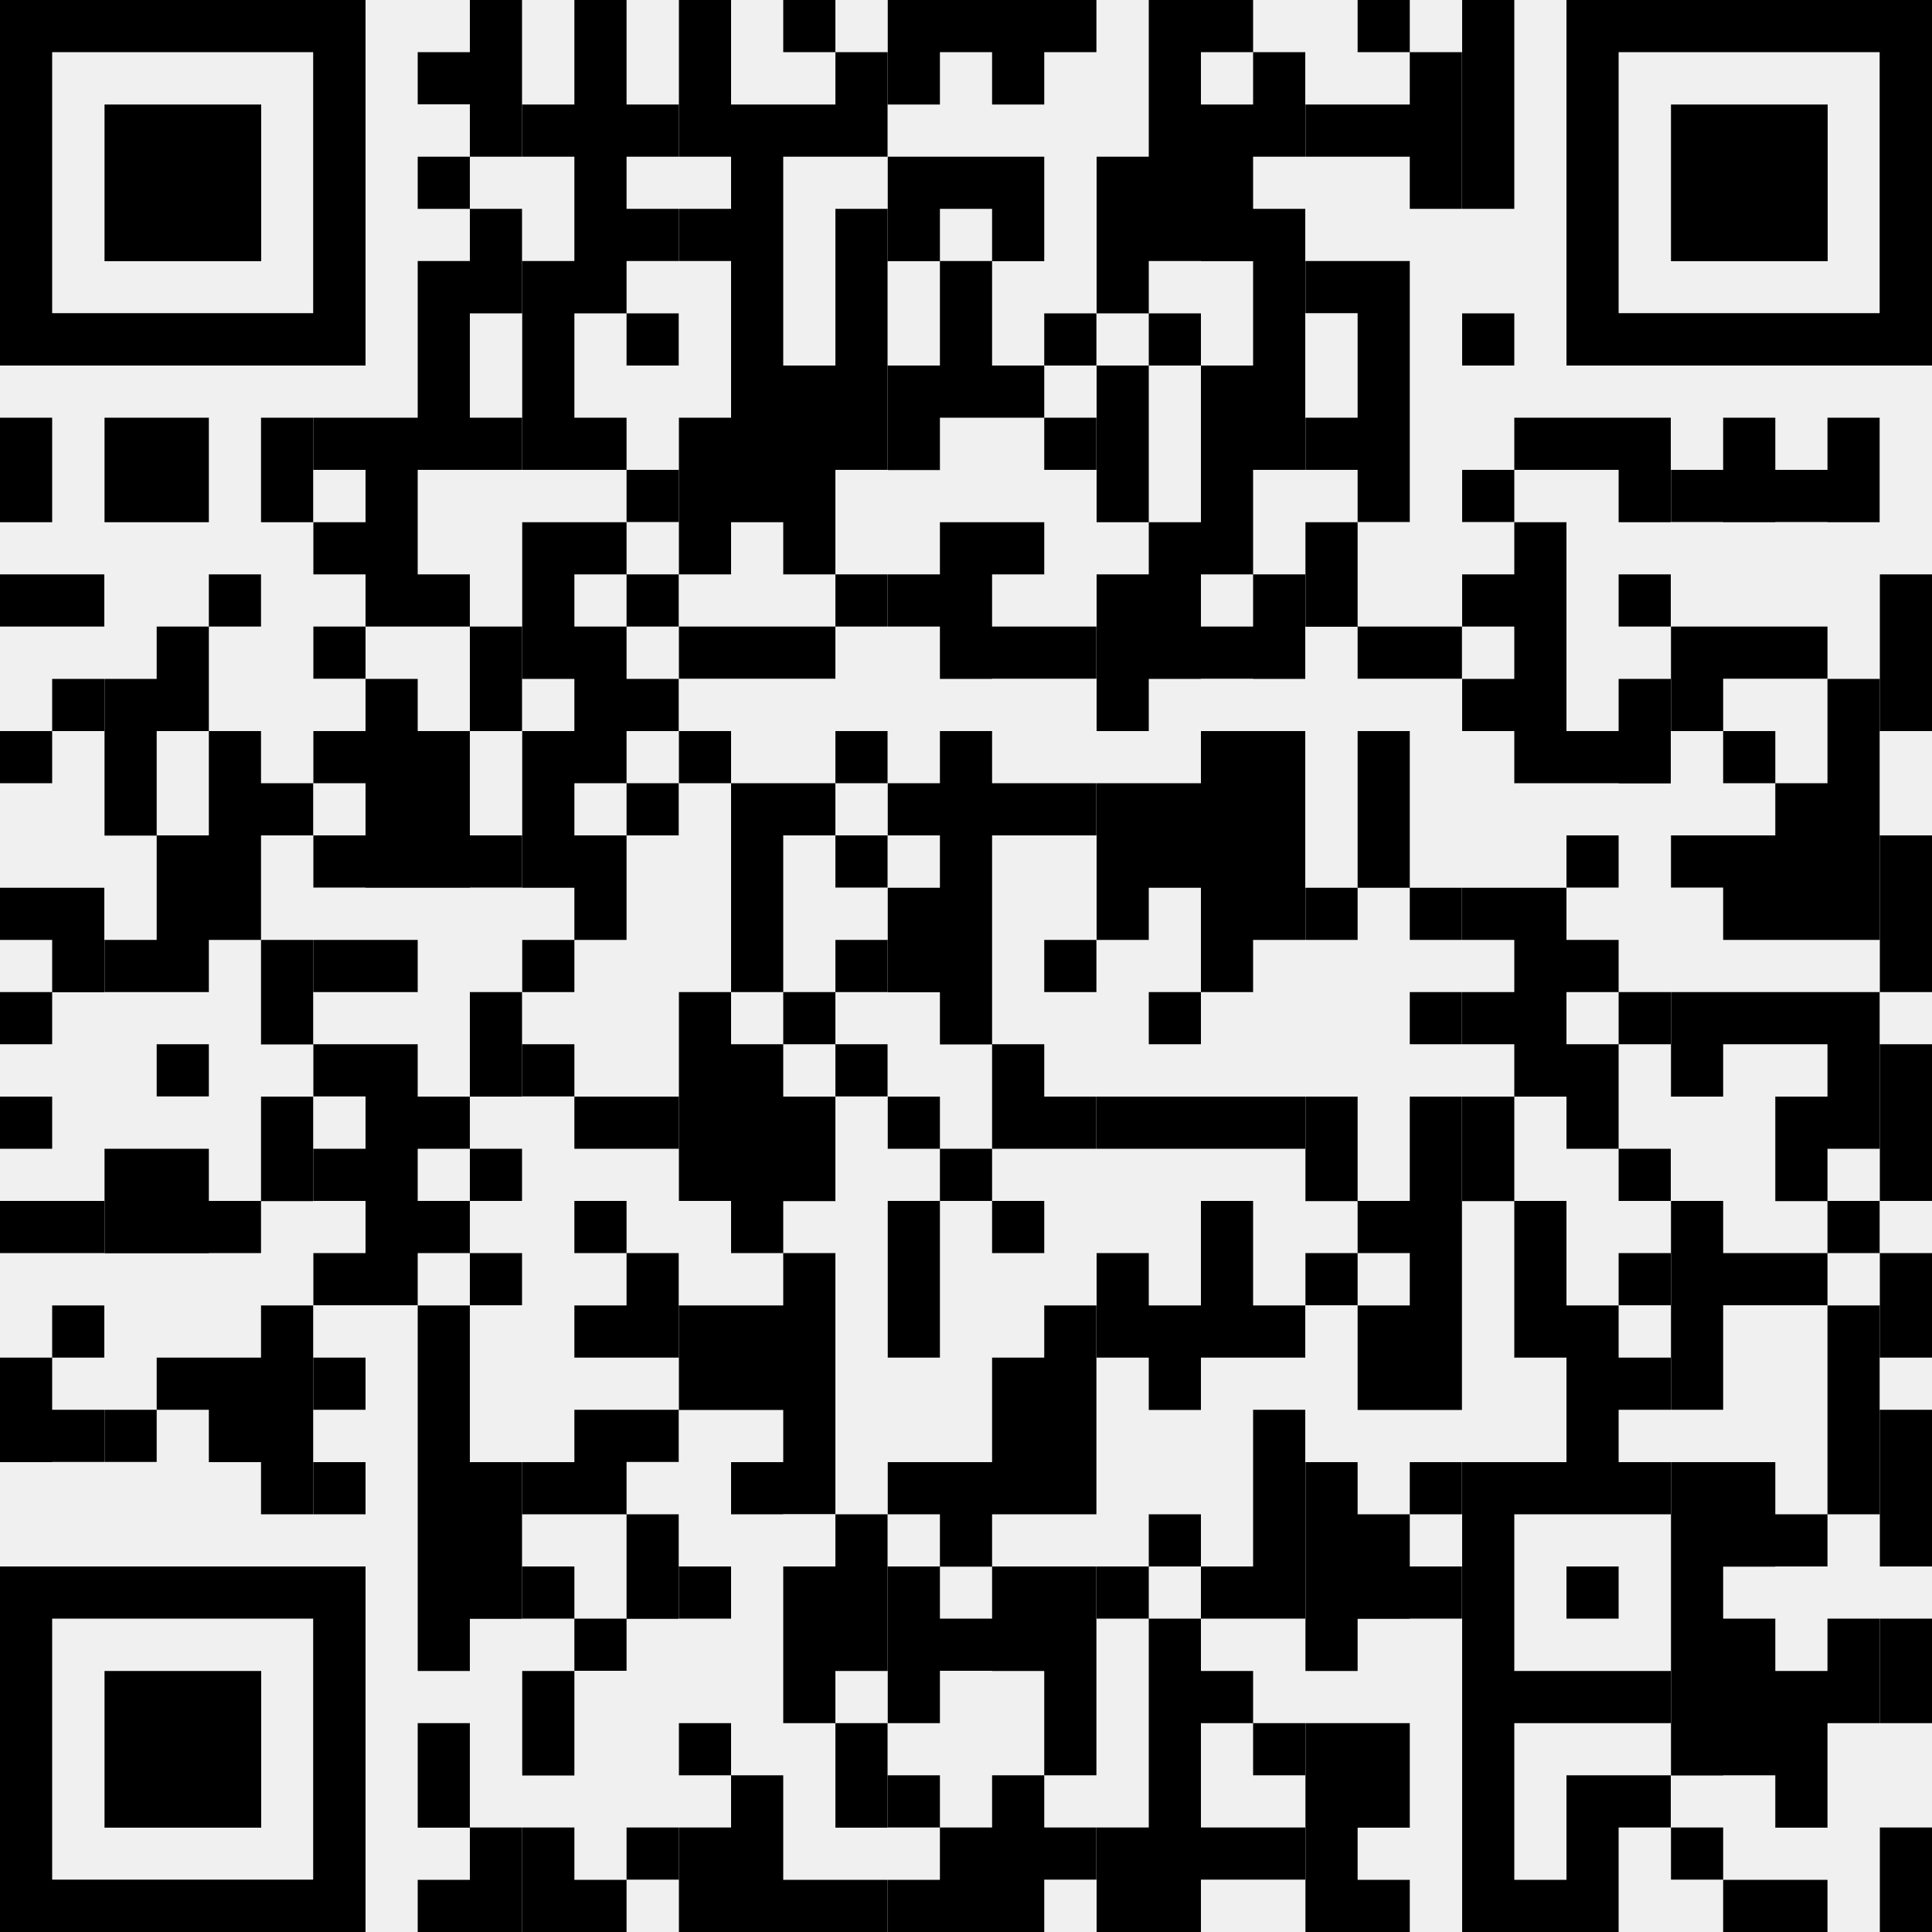
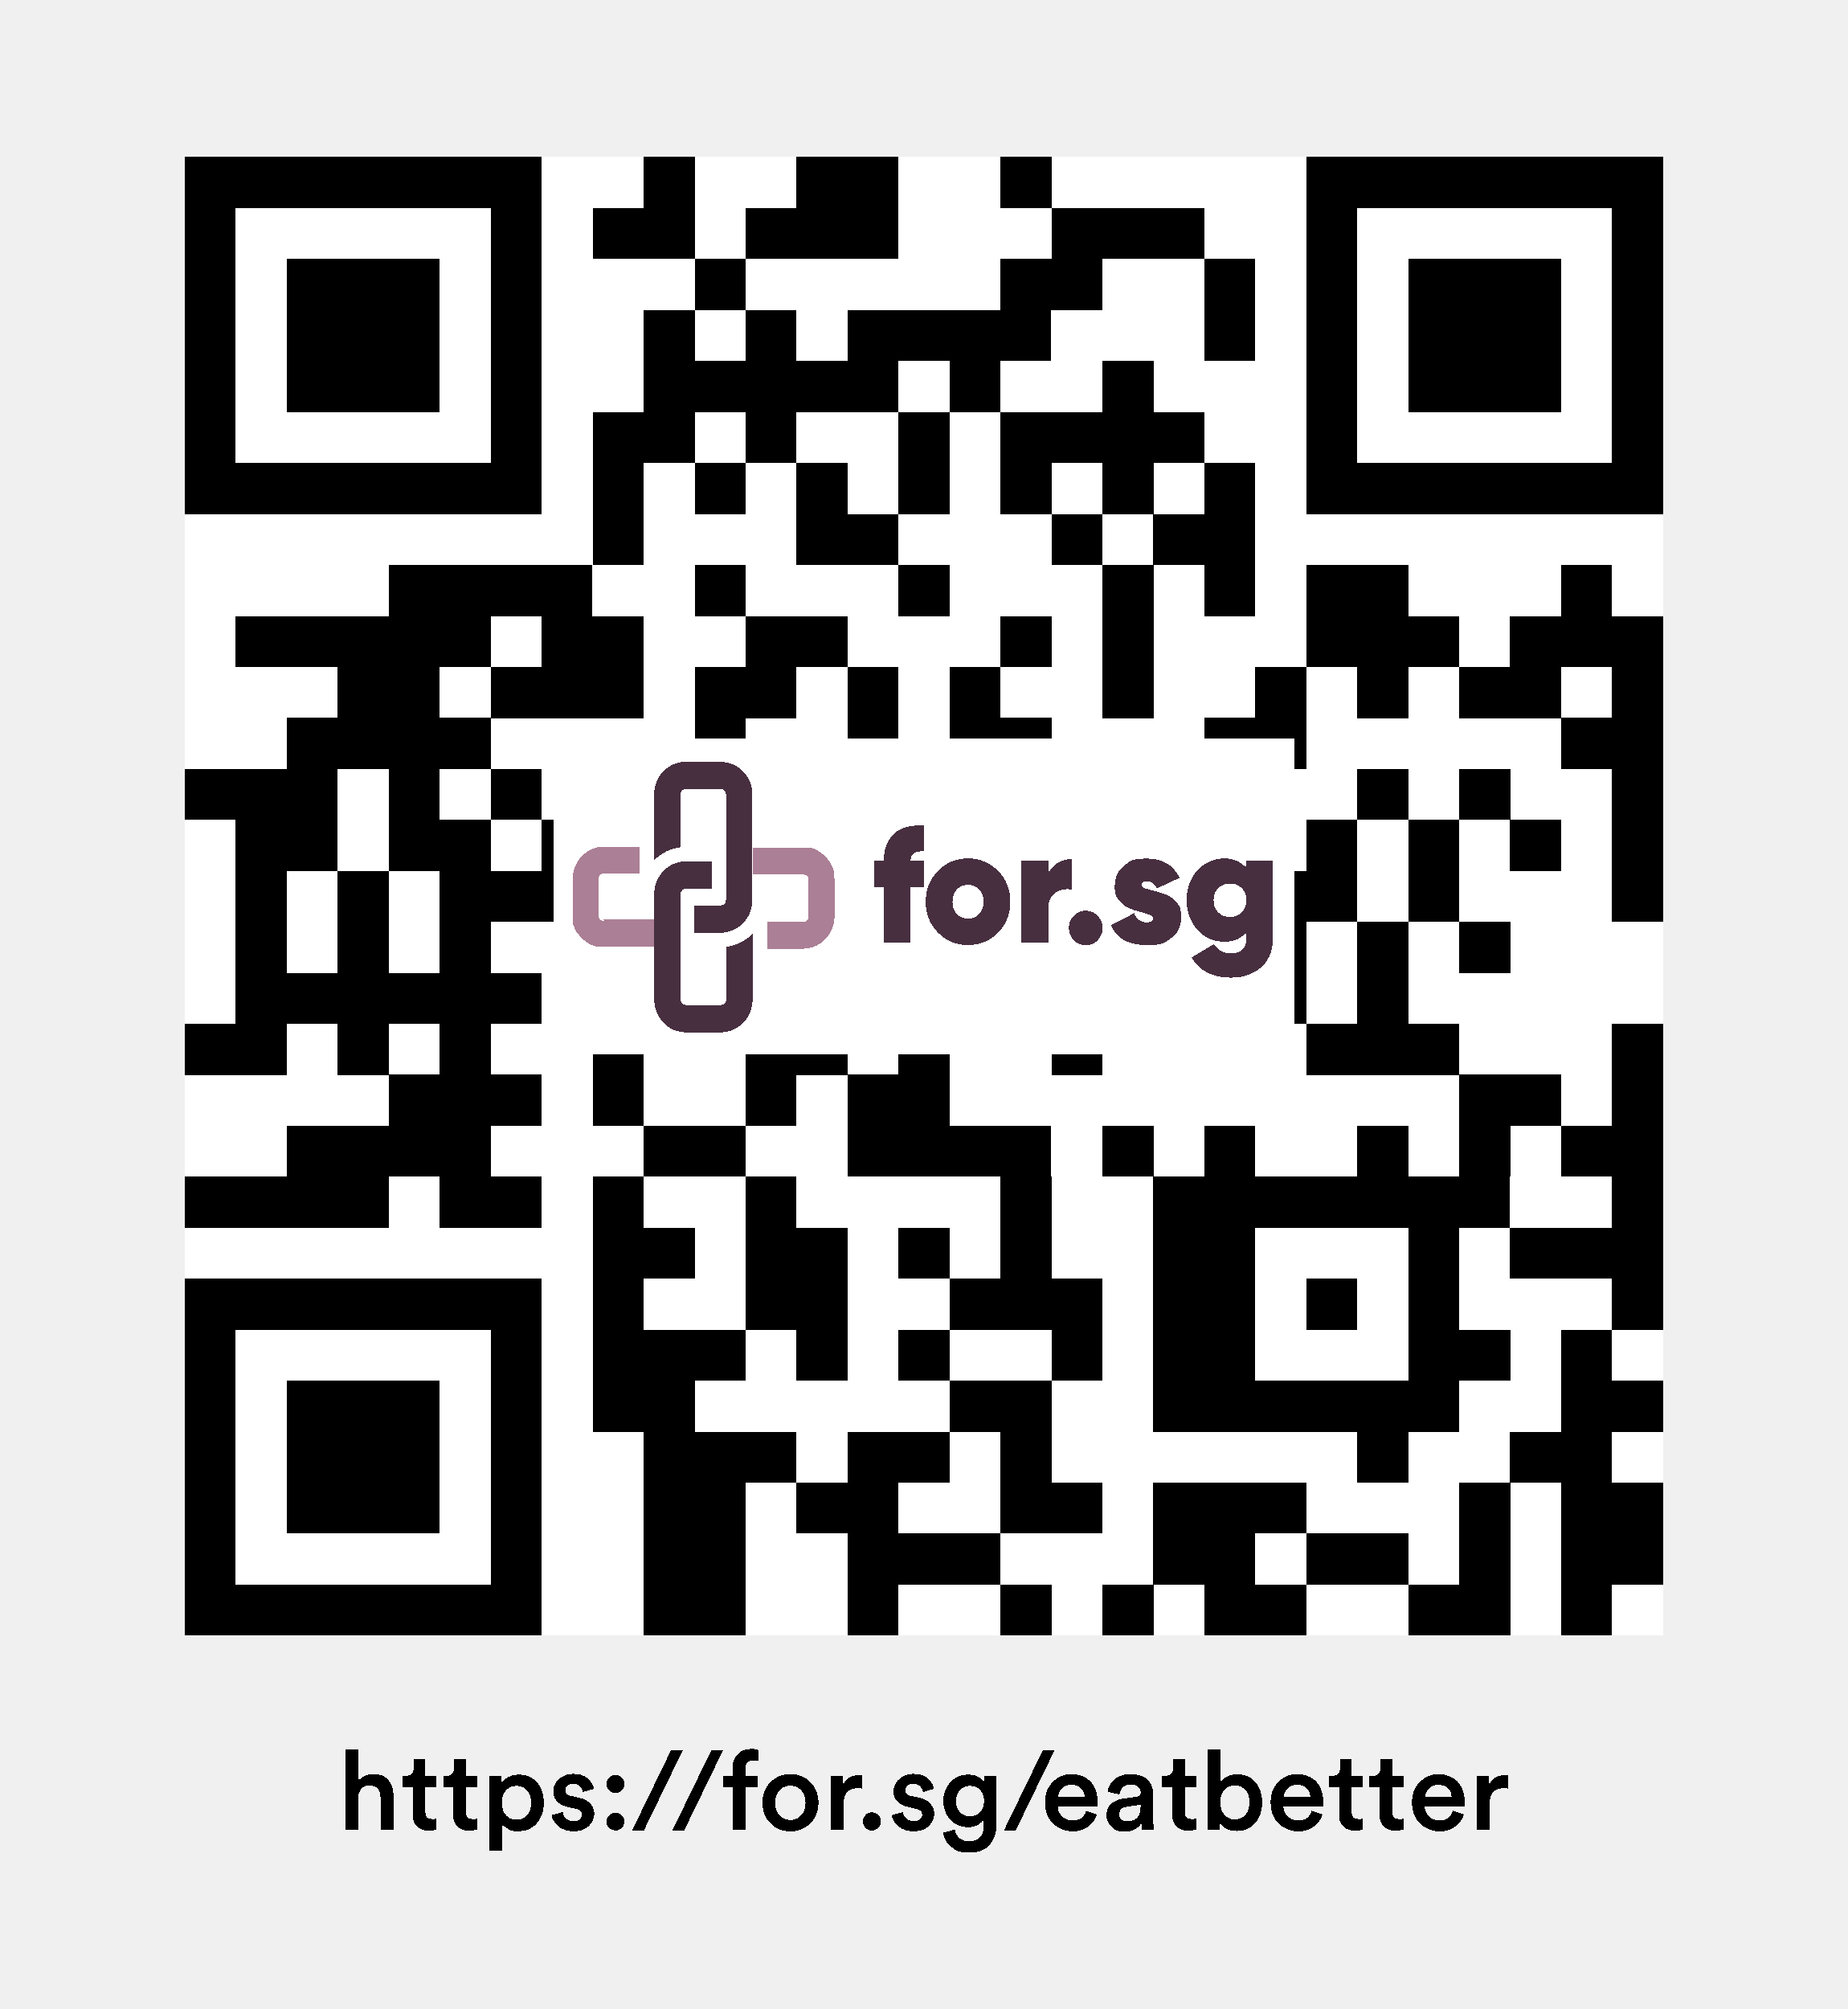
- <svg xmlns="http://www.w3.org/2000/svg" id="Layer_2" data-name="Layer 2" viewBox="0 0 100 100">
+ <svg xmlns="http://www.w3.org/2000/svg" id="Layer_1" version="1.1" viewBox="0 0 1000 1087">
  <defs>
    <style>
-       .cls-1 {
-         fill: none;
+       .st0 {
+         fill: #fff;
      }

-       .cls-2 {
-         clip-path: url(#clippath);
+       .st1 {
+         stroke: #000;
+         stroke-miterlimit: 110.3;
+         stroke-width: 27.6px;
+       }
+ 
+       .st2 {
+         fill: #472f40;
+         stroke: #472f40;
+         stroke-miterlimit: 10;
+         stroke-width: .3px;
+       }
+ 
+       .st3 {
+         isolation: isolate;
+       }
+ 
+       .st4 {
+         fill: #ab7f95;
      }
    </style>
-     <clipPath id="clippath">
-       <path class="cls-1" d="M81.08,0v18.92h18.92V0h-18.92ZM83.78,2.7h13.51v13.51h-13.51V2.7ZM75.68,0v10.81h2.7V0h-2.7ZM70.27,0v2.7h2.7V0h-2.7ZM62.16,0v2.7h2.7V0h-2.7ZM59.46,0v13.51h2.7V0h-2.7ZM54.05,0v2.7h2.7V0h-2.7ZM51.35,0v5.41h2.7V0h-2.7ZM48.65,0v2.7h2.7V0h-2.7ZM45.95,0v5.41h2.7V0h-2.7ZM40.54,0v2.7h2.7V0h-2.7ZM35.14,0v8.11h2.7V0h-2.7ZM29.73,0v16.22h2.7V0h-2.7ZM24.32,0v8.11h2.7V0h-2.7ZM0,0v18.92h18.92V0H0ZM2.7,2.7h13.51v13.51H2.7V2.7ZM72.97,2.7v8.11h2.7V2.7h-2.7ZM64.86,2.7v5.41h2.7V2.7h-2.7ZM43.24,2.7v5.41h2.7V2.7h-2.7ZM21.62,2.7v2.7h2.7v-2.7h-2.7ZM86.49,5.41v8.11h8.11V5.41h-8.11ZM70.27,5.41v2.7h2.7v-2.7h-2.7ZM67.57,5.41v2.7h2.7v-2.7h-2.7ZM62.16,5.41v8.11h2.7V5.41h-2.7ZM40.54,5.41v2.7h2.7v-2.7h-2.7ZM37.84,5.41v21.62h2.7V5.41h-2.7ZM32.43,5.41v2.7h2.7v-2.7h-2.7ZM27.03,5.41v2.7h2.7v-2.7h-2.7ZM5.41,5.41v8.11h8.11V5.41H5.41ZM56.76,8.11v8.11h2.7v-8.11h-2.7ZM51.35,8.11v5.41h2.7v-5.41h-2.7ZM48.65,8.11v2.7h2.7v-2.7h-2.7ZM45.95,8.11v5.41h2.7v-5.41h-2.7ZM21.62,8.11v2.7h2.7v-2.7h-2.7ZM64.86,10.81v13.51h2.7v-13.51h-2.7ZM43.24,10.81v13.51h2.7v-13.51h-2.7ZM35.14,10.81v2.7h2.7v-2.7h-2.7ZM32.43,10.81v2.7h2.7v-2.7h-2.7ZM24.32,10.81v5.41h2.7v-5.41h-2.7ZM70.27,13.51v13.51h2.7v-13.51h-2.7ZM67.57,13.51v2.7h2.7v-2.7h-2.7ZM48.65,13.51v8.11h2.7v-8.11h-2.7ZM27.03,13.51v10.81h2.7v-10.81h-2.7ZM21.62,13.51v10.81h2.7v-10.81h-2.7ZM75.68,16.22v2.7h2.7v-2.7h-2.7ZM59.46,16.22v2.7h2.7v-2.7h-2.7ZM54.05,16.22v2.7h2.7v-2.7h-2.7ZM32.43,16.22v2.7h2.7v-2.7h-2.7ZM62.16,18.92v10.81h2.7v-10.81h-2.7ZM56.76,18.92v8.11h2.7v-8.11h-2.7ZM51.35,18.92v2.7h2.7v-2.7h-2.7ZM45.95,18.92v5.41h2.7v-5.41h-2.7ZM40.54,18.92v10.81h2.7v-10.81h-2.7ZM94.59,21.62v5.41h2.7v-5.41h-2.7ZM89.19,21.62v5.41h2.7v-5.41h-2.7ZM83.78,21.62v5.41h2.7v-5.41h-2.7ZM81.08,21.62v2.7h2.7v-2.7h-2.7ZM78.38,21.62v2.7h2.7v-2.7h-2.7ZM67.57,21.62v2.7h2.7v-2.7h-2.7ZM54.05,21.62v2.7h2.7v-2.7h-2.7ZM35.14,21.62v8.11h2.7v-8.11h-2.7ZM29.73,21.62v2.7h2.7v-2.7h-2.7ZM24.32,21.62v2.7h2.7v-2.7h-2.7ZM18.92,21.62v10.81h2.7v-10.81h-2.7ZM16.22,21.62v2.7h2.7v-2.7h-2.7ZM13.51,21.62v5.41h2.7v-5.41h-2.7ZM8.11,21.62v5.41h2.7v-5.41h-2.7ZM5.41,21.62v5.41h2.7v-5.41h-2.7ZM0,21.62v5.41h2.7v-5.41H0ZM91.89,24.32v2.7h2.7v-2.7h-2.7ZM86.49,24.32v2.7h2.7v-2.7h-2.7ZM75.68,24.32v2.7h2.7v-2.7h-2.7ZM32.43,24.32v2.7h2.7v-2.7h-2.7ZM78.38,27.03v13.51h2.7v-13.51h-2.7ZM67.57,27.03v5.41h2.7v-5.41h-2.7ZM59.46,27.03v8.11h2.7v-8.11h-2.7ZM51.35,27.03v2.7h2.7v-2.7h-2.7ZM48.65,27.03v8.11h2.7v-8.11h-2.7ZM29.73,27.03v2.7h2.7v-2.7h-2.7ZM27.03,27.03v8.11h2.7v-8.11h-2.7ZM16.22,27.03v2.7h2.7v-2.7h-2.7ZM97.3,29.73v8.11h2.7v-8.11h-2.7ZM83.78,29.73v2.7h2.7v-2.7h-2.7ZM75.68,29.73v2.7h2.7v-2.7h-2.7ZM64.86,29.73v5.41h2.7v-5.41h-2.7ZM56.76,29.73v8.11h2.7v-8.11h-2.7ZM45.95,29.73v2.7h2.7v-2.7h-2.7ZM43.24,29.73v2.7h2.7v-2.7h-2.7ZM32.43,29.73v2.7h2.7v-2.7h-2.7ZM21.62,29.73v2.7h2.7v-2.7h-2.7ZM10.81,29.73v2.7h2.7v-2.7h-2.7ZM2.7,29.73v2.7h2.7v-2.7h-2.7ZM0,29.73v2.7h2.7v-2.7H0ZM91.89,32.43v2.7h2.7v-2.7h-2.7ZM89.19,32.43v2.7h2.7v-2.7h-2.7ZM86.49,32.43v5.41h2.7v-5.41h-2.7ZM72.97,32.43v2.7h2.7v-2.7h-2.7ZM70.27,32.43v2.7h2.7v-2.7h-2.7ZM62.16,32.43v2.7h2.7v-2.7h-2.7ZM54.05,32.43v2.7h2.7v-2.7h-2.7ZM51.35,32.43v2.7h2.7v-2.7h-2.7ZM40.54,32.43v2.7h2.7v-2.7h-2.7ZM37.84,32.43v2.7h2.7v-2.7h-2.7ZM35.14,32.43v2.7h2.7v-2.7h-2.7ZM29.73,32.43v8.11h2.7v-8.11h-2.7ZM24.32,32.43v5.41h2.7v-5.41h-2.7ZM16.22,32.43v2.7h2.7v-2.7h-2.7ZM8.11,32.43v5.41h2.7v-5.41h-2.7ZM94.59,35.14v13.51h2.7v-13.51h-2.7ZM83.78,35.14v5.41h2.7v-5.41h-2.7ZM75.68,35.14v2.7h2.7v-2.7h-2.7ZM32.43,35.14v2.7h2.7v-2.7h-2.7ZM18.92,35.14v10.81h2.7v-10.81h-2.7ZM5.41,35.14v8.11h2.7v-8.11h-2.7ZM2.7,35.14v2.7h2.7v-2.7h-2.7ZM89.19,37.84v2.7h2.7v-2.7h-2.7ZM81.08,37.84v2.7h2.7v-2.7h-2.7ZM70.27,37.84v8.11h2.7v-8.11h-2.7ZM64.86,37.84v10.81h2.7v-10.81h-2.7ZM62.16,37.84v13.51h2.7v-13.51h-2.7ZM48.65,37.84v16.22h2.7v-16.22h-2.7ZM43.24,37.84v2.7h2.7v-2.7h-2.7ZM35.14,37.84v2.7h2.7v-2.7h-2.7ZM27.03,37.84v8.11h2.7v-8.11h-2.7ZM21.62,37.84v8.11h2.7v-8.11h-2.7ZM16.22,37.84v2.7h2.7v-2.7h-2.7ZM10.81,37.84v10.81h2.7v-10.81h-2.7ZM0,37.84v2.7h2.7v-2.7H0ZM91.89,40.54v8.11h2.7v-8.11h-2.7ZM59.46,40.54v5.41h2.7v-5.41h-2.7ZM56.76,40.54v8.11h2.7v-8.11h-2.7ZM54.05,40.54v2.7h2.7v-2.7h-2.7ZM51.35,40.54v2.7h2.7v-2.7h-2.7ZM45.95,40.54v2.7h2.7v-2.7h-2.7ZM40.54,40.54v2.7h2.7v-2.7h-2.7ZM37.84,40.54v10.81h2.7v-10.81h-2.7ZM32.43,40.54v2.7h2.7v-2.7h-2.7ZM13.51,40.54v2.7h2.7v-2.7h-2.7ZM97.3,43.24v8.11h2.7v-8.11h-2.7ZM89.19,43.24v5.41h2.7v-5.41h-2.7ZM86.49,43.24v2.7h2.7v-2.7h-2.7ZM81.08,43.24v2.7h2.7v-2.7h-2.7ZM43.24,43.24v2.7h2.7v-2.7h-2.7ZM29.73,43.24v5.41h2.7v-5.41h-2.7ZM24.32,43.24v2.7h2.7v-2.7h-2.7ZM16.22,43.24v2.7h2.7v-2.7h-2.7ZM8.11,43.24v8.11h2.7v-8.11h-2.7ZM78.38,45.95v10.81h2.7v-10.81h-2.7ZM75.68,45.95v2.7h2.7v-2.7h-2.7ZM72.97,45.95v2.7h2.7v-2.7h-2.7ZM67.57,45.95v2.7h2.7v-2.7h-2.7ZM45.95,45.95v5.41h2.7v-5.41h-2.7ZM2.7,45.95v5.41h2.7v-5.41h-2.7ZM0,45.95v2.7h2.7v-2.7H0ZM81.08,48.65v2.7h2.7v-2.7h-2.7ZM54.05,48.65v2.7h2.7v-2.7h-2.7ZM43.24,48.65v2.7h2.7v-2.7h-2.7ZM27.03,48.65v2.7h2.7v-2.7h-2.7ZM18.92,48.65v2.7h2.7v-2.7h-2.7ZM16.22,48.65v2.7h2.7v-2.7h-2.7ZM13.51,48.65v5.41h2.7v-5.41h-2.7ZM5.41,48.65v2.7h2.7v-2.7h-2.7ZM94.59,51.35v8.11h2.7v-8.11h-2.7ZM91.89,51.35v2.7h2.7v-2.7h-2.7ZM89.19,51.35v2.7h2.7v-2.7h-2.7ZM86.49,51.35v5.41h2.7v-5.41h-2.7ZM83.78,51.35v2.7h2.7v-2.7h-2.7ZM75.68,51.35v2.7h2.7v-2.7h-2.7ZM72.97,51.35v2.7h2.7v-2.7h-2.7ZM59.46,51.35v2.7h2.7v-2.7h-2.7ZM40.54,51.35v2.7h2.7v-2.7h-2.7ZM35.14,51.35v10.81h2.7v-10.81h-2.7ZM24.32,51.35v5.41h2.7v-5.41h-2.7ZM0,51.35v2.7h2.7v-2.7H0ZM97.3,54.05v8.11h2.7v-8.11h-2.7ZM81.08,54.05v5.41h2.7v-5.41h-2.7ZM51.35,54.05v5.41h2.7v-5.41h-2.7ZM43.24,54.05v2.7h2.7v-2.7h-2.7ZM37.84,54.05v10.81h2.7v-10.81h-2.7ZM27.03,54.05v2.7h2.7v-2.7h-2.7ZM18.92,54.05v13.51h2.7v-13.51h-2.7ZM16.22,54.05v2.7h2.7v-2.7h-2.7ZM8.11,54.05v2.7h2.7v-2.7h-2.7ZM91.89,56.76v5.41h2.7v-5.41h-2.7ZM75.68,56.76v5.41h2.7v-5.41h-2.7ZM72.97,56.76v16.22h2.7v-16.22h-2.7ZM67.57,56.76v5.41h2.7v-5.41h-2.7ZM64.86,56.76v2.7h2.7v-2.7h-2.7ZM62.16,56.76v2.7h2.7v-2.7h-2.7ZM59.46,56.76v2.7h2.7v-2.7h-2.7ZM56.76,56.76v2.7h2.7v-2.7h-2.7ZM54.05,56.76v2.7h2.7v-2.7h-2.7ZM45.95,56.76v2.7h2.7v-2.7h-2.7ZM40.54,56.76v5.41h2.7v-5.41h-2.7ZM32.43,56.76v2.7h2.7v-2.7h-2.7ZM29.73,56.76v2.7h2.7v-2.7h-2.7ZM21.62,56.76v2.7h2.7v-2.7h-2.7ZM13.51,56.76v5.41h2.7v-5.41h-2.7ZM0,56.76v2.7h2.7v-2.7H0ZM83.78,59.46v2.7h2.7v-2.7h-2.7ZM48.65,59.46v2.7h2.7v-2.7h-2.7ZM24.32,59.46v2.7h2.7v-2.7h-2.7ZM16.22,59.46v2.7h2.7v-2.7h-2.7ZM8.11,59.46v5.41h2.7v-5.41h-2.7ZM5.41,59.46v5.41h2.7v-5.41h-2.7ZM94.59,62.16v2.7h2.7v-2.7h-2.7ZM86.49,62.16v10.81h2.7v-10.81h-2.7ZM78.38,62.16v8.11h2.7v-8.11h-2.7ZM70.27,62.16v2.7h2.7v-2.7h-2.7ZM62.16,62.16v8.11h2.7v-8.11h-2.7ZM51.35,62.16v2.7h2.7v-2.7h-2.7ZM45.95,62.16v8.11h2.7v-8.11h-2.7ZM29.73,62.16v2.7h2.7v-2.7h-2.7ZM21.62,62.16v2.7h2.7v-2.7h-2.7ZM10.81,62.16v2.7h2.7v-2.7h-2.7ZM2.7,62.16v2.7h2.7v-2.7h-2.7ZM0,62.16v2.7h2.7v-2.7H0ZM97.3,64.86v5.41h2.7v-5.41h-2.7ZM91.89,64.86v2.7h2.7v-2.7h-2.7ZM89.19,64.86v2.7h2.7v-2.7h-2.7ZM83.78,64.86v2.7h2.7v-2.7h-2.7ZM67.57,64.86v2.7h2.7v-2.7h-2.7ZM56.76,64.86v5.41h2.7v-5.41h-2.7ZM40.54,64.86v13.51h2.7v-13.51h-2.7ZM32.43,64.86v5.41h2.7v-5.41h-2.7ZM24.32,64.86v2.7h2.7v-2.7h-2.7ZM16.22,64.86v2.7h2.7v-2.7h-2.7ZM94.59,67.57v10.81h2.7v-10.81h-2.7ZM81.08,67.57v10.81h2.7v-10.81h-2.7ZM70.27,67.57v5.41h2.7v-5.41h-2.7ZM64.86,67.57v2.7h2.7v-2.7h-2.7ZM59.46,67.57v5.41h2.7v-5.41h-2.7ZM54.05,67.57v10.81h2.7v-10.81h-2.7ZM37.84,67.57v5.41h2.7v-5.41h-2.7ZM35.14,67.57v5.41h2.7v-5.41h-2.7ZM29.73,67.57v2.7h2.7v-2.7h-2.7ZM21.62,67.57v18.92h2.7v-18.92h-2.7ZM13.51,67.57v10.81h2.7v-10.81h-2.7ZM2.7,67.57v2.7h2.7v-2.7h-2.7ZM83.78,70.27v2.7h2.7v-2.7h-2.7ZM51.35,70.27v8.11h2.7v-8.11h-2.7ZM16.22,70.27v2.7h2.7v-2.7h-2.7ZM10.81,70.27v5.41h2.7v-5.41h-2.7ZM8.11,70.27v2.7h2.7v-2.7h-2.7ZM0,70.27v5.41h2.7v-5.41H0ZM97.3,72.97v8.11h2.7v-8.11h-2.7ZM64.86,72.97v10.81h2.7v-10.81h-2.7ZM32.43,72.97v2.7h2.7v-2.7h-2.7ZM29.73,72.97v5.41h2.7v-5.41h-2.7ZM5.41,72.97v2.7h2.7v-2.7h-2.7ZM2.7,72.97v2.7h2.7v-2.7h-2.7ZM89.19,75.68v5.41h2.7v-5.41h-2.7ZM86.49,75.68v16.22h2.7v-16.22h-2.7ZM83.78,75.68v2.7h2.7v-2.7h-2.7ZM78.38,75.68v2.7h2.7v-2.7h-2.7ZM75.68,75.68v24.32h2.7v-24.32h-2.7ZM72.97,75.68v2.7h2.7v-2.7h-2.7ZM67.57,75.68v10.81h2.7v-10.81h-2.7ZM48.65,75.68v5.41h2.7v-5.41h-2.7ZM45.95,75.68v2.7h2.7v-2.7h-2.7ZM37.84,75.68v2.7h2.7v-2.7h-2.7ZM27.03,75.68v2.7h2.7v-2.7h-2.7ZM24.32,75.68v8.11h2.7v-8.11h-2.7ZM16.22,75.68v2.7h2.7v-2.7h-2.7ZM91.89,78.38v2.7h2.7v-2.7h-2.7ZM70.27,78.38v5.41h2.7v-5.41h-2.7ZM59.46,78.38v2.7h2.7v-2.7h-2.7ZM43.24,78.38v8.11h2.7v-8.11h-2.7ZM32.43,78.38v5.41h2.7v-5.41h-2.7ZM81.08,81.08v2.7h2.7v-2.7h-2.7ZM72.97,81.08v2.7h2.7v-2.7h-2.7ZM62.16,81.08v2.7h2.7v-2.7h-2.7ZM56.76,81.08v2.7h2.7v-2.7h-2.7ZM54.05,81.08v10.81h2.7v-10.81h-2.7ZM51.35,81.08v5.41h2.7v-5.41h-2.7ZM45.95,81.08v8.11h2.7v-8.11h-2.7ZM40.54,81.08v8.11h2.7v-8.11h-2.7ZM35.14,81.08v2.7h2.7v-2.7h-2.7ZM27.03,81.08v2.7h2.7v-2.7h-2.7ZM0,81.08v18.92h18.92v-18.92H0ZM2.7,83.78h13.51v13.51H2.7v-13.51ZM97.3,83.78v5.41h2.7v-5.41h-2.7ZM94.59,83.78v5.41h2.7v-5.41h-2.7ZM89.19,83.78v8.11h2.7v-8.11h-2.7ZM59.46,83.78v16.22h2.7v-16.22h-2.7ZM48.65,83.78v2.7h2.7v-2.7h-2.7ZM29.73,83.78v2.7h2.7v-2.7h-2.7ZM91.89,86.49v8.11h2.7v-8.11h-2.7ZM83.78,86.49v2.7h2.7v-2.7h-2.7ZM81.08,86.49v2.7h2.7v-2.7h-2.7ZM78.38,86.49v2.7h2.7v-2.7h-2.7ZM62.16,86.49v2.7h2.7v-2.7h-2.7ZM27.03,86.49v5.41h2.7v-5.41h-2.7ZM5.41,86.49v8.11h8.11v-8.11H5.41ZM70.27,89.19v5.41h2.7v-5.41h-2.7ZM67.57,89.19v10.81h2.7v-10.81h-2.7ZM64.86,89.19v2.7h2.7v-2.7h-2.7ZM43.24,89.19v5.41h2.7v-5.41h-2.7ZM35.14,89.19v2.7h2.7v-2.7h-2.7ZM21.62,89.19v5.41h2.7v-5.41h-2.7ZM83.78,91.89v2.7h2.7v-2.7h-2.7ZM81.08,91.89v8.11h2.7v-8.11h-2.7ZM51.35,91.89v8.11h2.7v-8.11h-2.7ZM45.95,91.89v2.7h2.7v-2.7h-2.7ZM37.84,91.89v8.11h2.7v-8.11h-2.7ZM97.3,94.59v5.41h2.7v-5.41h-2.7ZM86.49,94.59v2.7h2.7v-2.7h-2.7ZM64.86,94.59v2.7h2.7v-2.7h-2.7ZM62.16,94.59v2.7h2.7v-2.7h-2.7ZM56.76,94.59v5.41h2.7v-5.41h-2.7ZM54.05,94.59v2.7h2.7v-2.7h-2.7ZM48.65,94.59v5.41h2.7v-5.41h-2.7ZM35.14,94.59v5.41h2.7v-5.41h-2.7ZM32.43,94.59v2.7h2.7v-2.7h-2.7ZM27.03,94.59v5.41h2.7v-5.41h-2.7ZM24.32,94.59v5.41h2.7v-5.41h-2.7ZM91.89,97.3v2.7h2.7v-2.7h-2.7ZM89.19,97.3v2.7h2.7v-2.7h-2.7ZM78.38,97.3v2.7h2.7v-2.7h-2.7ZM70.27,97.3v2.7h2.7v-2.7h-2.7ZM45.95,97.3v2.7h2.7v-2.7h-2.7ZM43.24,97.3v2.7h2.7v-2.7h-2.7ZM40.54,97.3v2.7h2.7v-2.7h-2.7ZM29.73,97.3v2.7h2.7v-2.7h-2.7ZM21.62,97.3v2.7h2.7v-2.7h-2.7Z" />
-     </clipPath>
  </defs>
-   <g id="Layer_1-2" data-name="Layer 1">
-     <g class="cls-2">
-       <rect x="-6.31" y="-6.31" width="112.61" height="112.61" />
+   <g id="Layer_11" data-name="Layer_1" shape-rendering="crispEdges">
+     <path class="st0" d="M100,85h800v800H100V85Z" />
+     <path class="st1" d="M100,98.8h193.1M348.3,98.8h27.6M431,98.8h55.2M541.4,98.8h27.6M706.9,98.8h193.1M100,126.4h27.6M265.5,126.4h27.6M320.7,126.4h55.2M403.4,126.4h82.8M569,126.4h82.8M706.9,126.4h27.6M872.4,126.4h27.6M100,154h27.6M155.2,154h82.8M265.5,154h27.6M375.9,154h27.6M541.4,154h55.2M651.7,154h27.6M706.9,154h27.6M762.1,154h82.8M872.4,154h27.6M100,181.6h27.6M155.2,181.6h82.8M265.5,181.6h27.6M348.3,181.6h27.6M403.4,181.6h27.6M458.6,181.6h110.3M651.7,181.6h27.6M706.9,181.6h27.6M762.1,181.6h82.8M872.4,181.6h27.6M100,209.1h27.6M155.2,209.1h82.8M265.5,209.1h27.6M348.3,209.1h137.9M513.8,209.1h27.6M596.6,209.1h27.6M706.9,209.1h27.6M762.1,209.1h82.8M872.4,209.1h27.6M100,236.7h27.6M265.5,236.7h27.6M320.7,236.7h55.2M403.4,236.7h27.6M486.2,236.7h27.6M541.4,236.7h110.3M706.9,236.7h27.6M872.4,236.7h27.6M100,264.3h193.1M320.7,264.3h27.6M375.9,264.3h27.6M431,264.3h27.6M486.2,264.3h27.6M541.4,264.3h27.6M596.6,264.3h27.6M651.7,264.3h27.6M706.9,264.3h193.1M320.7,291.9h27.6M431,291.9h55.2M569,291.9h27.6M624.1,291.9h55.2M210.3,319.5h110.3M375.9,319.5h27.6M486.2,319.5h27.6M596.6,319.5h27.6M651.7,319.5h27.6M706.9,319.5h55.2M844.8,319.5h27.6M127.6,347.1h137.9M293.1,347.1h55.2M403.4,347.1h55.2M541.4,347.1h27.6M596.6,347.1h27.6M706.9,347.1h82.8M817.2,347.1h82.8M182.8,374.7h55.2M265.5,374.7h82.8M375.9,374.7h55.2M458.6,374.7h27.6M513.8,374.7h27.6M596.6,374.7h27.6M679.3,374.7h27.6M734.5,374.7h27.6M789.7,374.7h55.2M872.4,374.7h27.6M155.2,402.2h110.3M375.9,402.2h27.6M458.6,402.2h27.6M513.8,402.2h55.2M651.7,402.2h55.2M844.8,402.2h55.2M100,429.8h82.8M210.3,429.8h27.6M265.5,429.8h27.6M375.9,429.8h27.6M431,429.8h55.2M513.8,429.8h165.5M734.5,429.8h27.6M789.7,429.8h27.6M872.4,429.8h27.6M127.6,457.4h55.2M210.3,457.4h55.2M293.1,457.4h137.9M458.6,457.4h110.3M706.9,457.4h27.6M762.1,457.4h27.6M817.2,457.4h27.6M872.4,457.4h27.6M127.6,485h27.6M182.8,485h27.6M237.9,485h82.8M348.3,485h27.6M403.4,485h27.6M513.8,485h55.2M596.6,485h27.6M679.3,485h55.2M762.1,485h27.6M872.4,485h27.6M127.6,512.6h27.6M182.8,512.6h27.6M237.9,512.6h27.6M375.9,512.6h27.6M431,512.6h27.6M486.2,512.6h55.2M596.6,512.6h110.3M734.5,512.6h27.6M789.7,512.6h27.6M127.6,540.2h165.5M375.9,540.2h82.8M541.4,540.2h55.2M624.1,540.2h27.6M679.3,540.2h27.6M734.5,540.2h27.6M100,567.8h55.2M182.8,567.8h27.6M237.9,567.8h27.6M320.7,567.8h27.6M403.4,567.8h55.2M486.2,567.8h27.6M569,567.8h27.6M706.9,567.8h82.8M872.4,567.8h27.6M210.3,595.3h82.8M320.7,595.3h27.6M403.4,595.3h27.6M458.6,595.3h55.2M789.7,595.3h55.2M872.4,595.3h27.6M155.2,622.9h110.3M348.3,622.9h55.2M458.6,622.9h110.3M596.6,622.9h27.6M651.7,622.9h27.6M734.5,622.9h27.6M789.7,622.9h27.6M844.8,622.9h55.2M100,650.5h110.3M237.9,650.5h55.2M320.7,650.5h27.6M403.4,650.5h27.6M541.4,650.5h27.6M624.1,650.5h193.1M872.4,650.5h27.6M320.7,678.1h55.2M403.4,678.1h55.2M486.2,678.1h27.6M541.4,678.1h27.6M624.1,678.1h55.2M762.1,678.1h27.6M817.2,678.1h82.8M100,705.7h193.1M320.7,705.7h27.6M403.4,705.7h55.2M513.8,705.7h82.8M624.1,705.7h55.2M706.9,705.7h27.6M762.1,705.7h27.6M872.4,705.7h27.6M100,733.3h27.6M265.5,733.3h27.6M320.7,733.3h82.8M431,733.3h27.6M486.2,733.3h27.6M569,733.3h27.6M624.1,733.3h55.2M762.1,733.3h55.2M844.8,733.3h27.6M100,760.9h27.6M155.2,760.9h82.8M265.5,760.9h27.6M320.7,760.9h55.2M513.8,760.9h55.2M624.1,760.9h165.5M844.8,760.9h55.2M100,788.4h27.6M155.2,788.4h82.8M265.5,788.4h27.6M348.3,788.4h82.8M458.6,788.4h55.2M541.4,788.4h27.6M734.5,788.4h27.6M817.2,788.4h55.2M100,816h27.6M155.2,816h82.8M265.5,816h27.6M348.3,816h55.2M431,816h55.2M541.4,816h55.2M624.1,816h82.8M789.7,816h27.6M844.8,816h55.2M100,843.6h27.6M265.5,843.6h27.6M348.3,843.6h55.2M458.6,843.6h82.8M624.1,843.6h55.2M706.9,843.6h55.2M789.7,843.6h27.6M844.8,843.6h55.2M100,871.2h193.1M348.3,871.2h55.2M458.6,871.2h27.6M541.4,871.2h27.6M596.6,871.2h27.6M651.7,871.2h55.2M762.1,871.2h55.2M844.8,871.2h27.6" />
+     <rect class="st0" x="299.5" y="399.5" width="401" height="171" />
+     <path class="st4" d="M326.9,498.2c-.3,0-.6,0-.9-.1-.2,0-.3-.1-.5-.2,0,0-.1,0-.3-.1-.3-.2-.6-.5-.8-.8-.1-.2-.3-.5-.4-.8,0-.3-.1-.6-.1-.9v-19.7c0-1.6,1.3-3,2.9-3h19.4v-14.5h-19.4c-9.3,0-16.9,7.9-16.9,17.5v20.6h0v2.1h0c0,.3,0,.5.1.7h0c0,.4.1.6.1.8s.1.5.2.7c.1.4.3.8.4,1.1.3.9.7,1.6,1.2,2.4,0,.1.1.3.3.4,0,0,0,.1.1.2,0,.1.2.3.3.4,0,0,0,.1.1.2s.2.3.3.4h.1c.1.2.3.5.4.6.5.6,1,1.1,1.5,1.6.2.1.3.4.6.5.2.1.3.3.6.5.1.1.3.2.5.4.3.2.6.4.8.6.1,0,.3.2.4.3.3.2.6.4,1,.6.1,0,.3.1.4.2.7.4,1.3.6,2.1.9.1,0,.3.1.5.1s.3,0,.4.1c.2,0,.5,0,.7,0h30.8v-14.5h-27.2l.3.6Z" />
+     <path class="st4" d="M451.3,474.5v-2h0c0-.3,0-.5-.1-.7h0c0-.4-.1-.6-.1-.8s-.1-.5-.2-.7c-.1-.4-.3-.8-.4-1.1-.3-.9-.7-1.6-1.2-2.4,0-.1-.1-.3-.3-.4,0,0,0-.1-.1-.2,0-.1-.2-.3-.3-.4,0,0,0-.1-.1-.2s-.2-.3-.3-.4h-.1c-.1-.2-.3-.5-.4-.6-.5-.6-1-1.1-1.5-1.6-.2-.1-.3-.4-.6-.5-.2-.1-.3-.3-.6-.5-.1-.1-.3-.2-.5-.4-.3-.2-.6-.4-.8-.6-.1,0-.3-.2-.4-.3-.3-.2-.6-.4-1-.6-.1,0-.3-.1-.4-.2-.7-.4-1.3-.6-2.1-.9-.1,0-.3-.1-.5-.1s-.3,0-.4-.1c-.2,0-.5-.1-.7-.1h-30.8v14.5h27.2c.3,0,.6,0,.9.1.2,0,.3.1.5.2,0,0,.1,0,.3.1.3.2.6.5.8.8.1.2.3.5.4.8,0,.3.1.6.1.9v19.7c0,1.6-1.3,3-2.9,3h-19.4v14.5h19.4c9.3,0,16.9-7.9,16.9-17.5v-20.6h0c0-.1-.3-.7-.3-.7Z" />
+     <path class="st2" d="M393.1,540.9c0,1.6-1.3,3-2.9,3h-19.1c-1.6,0-2.9-1.4-2.9-3v-57.2c0-1.6,1.3-3,2.9-3h14.2v-14.5h-14.2c-1,0-1.9,0-2.9.3-8,1.4-14,8.6-14,17.2v57.2c0,9.7,7.6,17.5,16.9,17.5h19.1c9.3,0,16.9-7.9,16.9-17.5v-35.3c-3.7,3.6-8.6,6.2-14,6.8v28.5Z" />
+     <path class="st2" d="M390.1,412.3h-19.1c-9.3,0-16.9,7.9-16.9,17.5v35.3c3.7-3.6,8.6-6.2,14-6.8v-28.5c0-1.6,1.3-3,2.9-3h19.1c1.6,0,2.9,1.4,2.9,3v57.2c0,1.6-1.3,3-2.9,3h-14.2v14.5h14.2c1,0,1.9,0,2.9-.3,8-1.4,14-8.7,14-17.2v-57.1c0-9.7-7.6-17.5-16.9-17.5h0Z" />
+     <path class="st2" d="M483.8,451.3c-3.6,3.4-5.4,8.2-5.4,14.6h-5.4v14h5.4v30.1h14.2v-30.1h7.3v-14h-7.3c0-3.9,2.4-5.7,7.3-5.4v-13.6c-7.2-.5-12.5,1-16.1,4.4Z" />
+     <path class="st2" d="M523.8,464.6c-6.3,0-11.7,2.2-16.1,6.7s-6.6,10-6.6,16.6,2.2,12.1,6.6,16.6,9.8,6.7,16.1,6.7,11.8-2.2,16.2-6.7,6.6-10,6.6-16.6-2.2-12.1-6.6-16.6c-4.4-4.4-9.7-6.7-16.2-6.7ZM530,494.6c-1.6,1.7-3.7,2.6-6.2,2.6s-4.5-.9-6.1-2.6-2.4-3.9-2.4-6.7.8-4.9,2.4-6.7c1.6-1.7,3.7-2.6,6.1-2.6s4.6.9,6.2,2.6c1.6,1.7,2.4,3.9,2.4,6.7s-.8,4.9-2.4,6.7Z" />
+     <path class="st2" d="M579.9,465c-3,0-5.7.8-8,2.4-2.4,1.6-4,3.9-4.8,6.7v-8.2h-14.2v44.1h14.2v-18.3c0-4,1.3-6.9,3.9-8.7,2.6-1.8,5.6-2.4,8.8-1.9v-16.2h0Z" />
+     <path class="st2" d="M587.5,492.9c-2.4,0-4.6.9-6.3,2.7-1.8,1.8-2.6,3.9-2.6,6.5s.9,4.7,2.6,6.5c1.7,1.8,3.9,2.7,6.4,2.7s4.6-.9,6.3-2.7c1.7-1.8,2.6-3.9,2.6-6.5s-.9-4.7-2.6-6.5c-1.9-1.9-3.9-2.7-6.4-2.7Z" />
+     <path class="st2" d="M631.2,484.3c-2.1-.9-4.1-1.5-6.2-2-2.1-.5-3.9-1-5.3-1.5-1.5-.5-2.1-1.2-2.1-2,0-1.4,1-2.1,3.2-2.1s4,1.3,5.3,3.8l12-5.6c-3.3-6.8-9.2-10.2-17.6-10.2s-8.8,1.3-12.1,3.9c-3.4,2.6-5,6.2-5,10.9s.7,5.3,2.1,7.3c1.5,2,3.2,3.4,5.2,4.3,2.1.9,4.1,1.6,6.2,2.1,2.1.5,3.8,1.1,5.2,1.6,1.5.5,2.1,1.2,2.1,2,0,1.6-1.3,2.4-3.9,2.4s-5.6-1.6-6.6-4.9l-12.4,6.4c3.2,7,9.5,10.5,19.2,10.5s9.3-1.2,13-3.6,5.5-6.2,5.5-11.2-.7-5.7-2.1-7.8c-1.6-1.9-3.4-3.4-5.5-4.2h-.2Z" />
+     <path class="st2" d="M674.6,465.9v4.2c-2.9-3.6-6.9-5.5-12-5.5s-10.7,2.1-14.6,6.5c-3.9,4.4-5.7,9.7-5.7,15.9s1.9,11.5,5.7,15.9c3.9,4.4,8.7,6.5,14.6,6.5s9.1-1.9,12-5.5v4.2c0,2.6-.8,4.6-2.4,5.9-1.6,1.4-3.7,2-6.2,2-4,0-7-1.6-9.1-5l-11.8,7.1c1.9,3.5,4.7,6.2,8.4,8,3.7,1.9,7.9,2.7,12.7,2.7s5.7-.4,8.2-1.2c2.6-.8,5-2,7.1-3.6s3.9-3.8,5.2-6.5,1.9-5.9,1.9-9.4v-42.4h-14v.3h0ZM672.1,493.7c-1.7,1.7-3.9,2.6-6.5,2.6s-4.8-.9-6.5-2.6-2.5-3.9-2.5-6.6.8-4.9,2.5-6.6,3.9-2.6,6.5-2.6,4.8.9,6.5,2.6,2.5,3.9,2.5,6.6-.8,4.9-2.5,6.6Z" />
+     <g class="st3">
+       <g class="st3">
+         <path d="M193.9,972.8v17.2h-7v-43.4h7v17c1.9-2.4,4.7-3.7,8.3-3.7s6.1,1.1,7.9,3.2c1.8,2.2,2.8,4.9,2.8,8.3v18.5h-7v-17.3c0-2-.5-3.5-1.4-4.7-1-1.2-2.5-1.8-4.6-1.8s-3.3.6-4.4,1.9c-1.1,1.2-1.6,2.8-1.7,4.7Z" />
+         <path d="M230.2,951.8v8.9h6.1v6.2h-6.1v13.6c0,1.3.3,2.2.9,2.8.6.6,1.5.9,2.8.9s1.6,0,2.4-.2v5.8c-1,.4-2.5.7-4.3.7-2.7,0-4.9-.8-6.4-2.3-1.6-1.5-2.3-3.7-2.3-6.4v-14.7h-5.4v-6.2h1.5c1.5,0,2.6-.4,3.4-1.3.8-.8,1.1-1.9,1.1-3.3v-4.4h6.3Z" />
+         <path d="M252.1,951.8v8.9h6.1v6.2h-6.1v13.6c0,1.3.3,2.2.9,2.8.6.6,1.5.9,2.8.9s1.6,0,2.4-.2v5.8c-1,.4-2.5.7-4.3.7-2.7,0-4.9-.8-6.4-2.3-1.6-1.5-2.3-3.7-2.3-6.4v-14.7h-5.4v-6.2h1.5c1.5,0,2.6-.4,3.4-1.3.8-.8,1.1-1.9,1.1-3.3v-4.4h6.3Z" />
+         <path d="M271.7,1001.4h-6.9v-40.6h6.7v4c.8-1.3,2-2.4,3.6-3.3,1.6-.9,3.5-1.3,5.7-1.3,4.2,0,7.5,1.4,9.9,4.3,2.4,2.9,3.6,6.5,3.6,11s-1.3,8.1-3.8,11c-2.5,2.9-5.8,4.3-10,4.3s-3.8-.4-5.3-1.1-2.7-1.7-3.5-2.9v14.7ZM287.4,975.4c0-2.7-.7-4.9-2.2-6.6-1.4-1.7-3.3-2.5-5.7-2.5s-4.2.8-5.7,2.5c-1.5,1.7-2.2,3.9-2.2,6.6s.7,5,2.2,6.7c1.5,1.7,3.4,2.5,5.7,2.5s4.2-.8,5.7-2.5c1.5-1.7,2.2-3.9,2.2-6.7Z" />
+         <path d="M298.5,982.1l6.1-1.7c.1,1.4.7,2.6,1.7,3.5,1,1,2.4,1.4,4.2,1.4s2.4-.3,3.2-1c.8-.6,1.2-1.4,1.2-2.4,0-1.7-1.1-2.8-3.4-3.2l-4.3-1c-2.5-.6-4.5-1.6-5.8-3.1-1.4-1.5-2-3.3-2-5.4s1-4.8,3.1-6.6c2.1-1.9,4.6-2.8,7.6-2.8s3.6.3,5.1.8c1.5.6,2.6,1.3,3.5,2.2.8.9,1.4,1.8,1.9,2.6.4.8.7,1.7.8,2.5l-5.9,1.7c-.2-1.1-.7-2.1-1.5-3-.9-.9-2.2-1.4-3.9-1.4s-2.2.3-3,1c-.8.7-1.2,1.5-1.2,2.4,0,1.6,1,2.7,2.9,3.1l4.4.9c2.7.6,4.8,1.7,6.2,3.2,1.4,1.6,2.2,3.4,2.2,5.6s-1,4.6-2.9,6.5c-1.9,1.9-4.6,2.9-8.1,2.9s-3.8-.3-5.4-.9c-1.6-.6-2.8-1.4-3.7-2.3s-1.6-1.9-2.1-2.8c-.5-.9-.8-1.9-.9-2.8Z" />
+         <path d="M328.2,965.3c0-1.4.5-2.5,1.4-3.5.9-.9,2.1-1.4,3.5-1.4s2.5.5,3.4,1.4c1,.9,1.4,2.1,1.4,3.5s-.5,2.5-1.4,3.4c-1,.9-2.1,1.4-3.4,1.4s-2.5-.5-3.5-1.4c-.9-.9-1.4-2.1-1.4-3.4ZM328.2,985.6c0-1.4.5-2.5,1.4-3.4s2.1-1.4,3.5-1.4,2.5.5,3.4,1.4c1,.9,1.4,2.1,1.4,3.4s-.5,2.5-1.4,3.4c-1,.9-2.1,1.4-3.4,1.4s-2.5-.5-3.5-1.4c-.9-.9-1.4-2.1-1.4-3.4Z" />
+         <path d="M369.4,947.2l-20.9,43.1h-6.4l20.9-43.1h6.4Z" />
+         <path d="M391.2,947.2l-20.9,43.1h-6.4l20.9-43.1h6.4Z" />
+         <path d="M407.7,952.5c-1.2,0-2.2.3-3,1-.9.7-1.3,1.8-1.3,3.5v3.8h6.8v6.1h-6.8v23.2h-7v-23.2h-5.1v-6.1h5.1v-4c0-3.2.9-5.8,2.8-7.7,1.9-1.9,4.3-2.8,7.4-2.8s2.9.2,3.7.6v5.9c-.7-.2-1.5-.3-2.5-.3Z" />
+         <path d="M427.7,959.9c4.4,0,8,1.5,10.9,4.4,2.9,2.9,4.3,6.6,4.3,11.1s-1.4,8.2-4.3,11.1c-2.9,2.9-6.5,4.4-10.9,4.4s-8-1.5-10.8-4.4c-2.9-2.9-4.3-6.7-4.3-11.1s1.4-8.2,4.3-11.1c2.9-2.9,6.5-4.4,10.8-4.4ZM421.9,982.2c1.6,1.7,3.5,2.5,5.8,2.5s4.2-.8,5.8-2.5c1.6-1.6,2.4-3.9,2.4-6.8s-.8-5.1-2.4-6.8c-1.6-1.6-3.5-2.4-5.8-2.4s-4.2.8-5.8,2.4c-1.6,1.6-2.4,3.9-2.4,6.8s.8,5.2,2.4,6.8Z" />
+         <path d="M466.7,960.6v7.1c-.8-.1-1.6-.2-2.3-.2-5.2,0-7.9,2.9-7.9,8.6v13.9h-7v-29.2h6.8v4.7c.7-1.6,1.8-2.8,3.3-3.7,1.5-.9,3.2-1.3,5.2-1.3s1.3,0,1.9.2Z" />
+         <path d="M468.4,989c-.9-.9-1.4-2.1-1.4-3.5s.5-2.5,1.4-3.5c.9-1,2.1-1.4,3.4-1.4s2.5.5,3.5,1.4c1,1,1.4,2.1,1.4,3.5s-.5,2.5-1.4,3.5c-1,.9-2.1,1.4-3.5,1.4s-2.5-.5-3.4-1.4Z" />
+         <path d="M482.6,982.1l6.1-1.7c.1,1.4.7,2.6,1.7,3.5,1,1,2.4,1.4,4.2,1.4s2.4-.3,3.2-1c.8-.6,1.2-1.4,1.2-2.4,0-1.7-1.1-2.8-3.4-3.2l-4.3-1c-2.5-.6-4.5-1.6-5.8-3.1-1.4-1.5-2-3.3-2-5.4s1-4.8,3.1-6.6c2.1-1.9,4.6-2.8,7.6-2.8s3.6.3,5.1.8c1.5.6,2.6,1.3,3.4,2.2.8.9,1.4,1.8,1.9,2.6.4.8.7,1.7.8,2.5l-5.9,1.7c-.2-1.1-.7-2.1-1.5-3-.9-.9-2.2-1.4-3.9-1.4s-2.2.3-3,1c-.8.7-1.2,1.5-1.2,2.4,0,1.6,1,2.7,2.9,3.1l4.4.9c2.7.6,4.8,1.7,6.2,3.2,1.4,1.6,2.2,3.4,2.2,5.6s-1,4.6-2.9,6.5c-1.9,1.9-4.6,2.9-8.1,2.9s-3.8-.3-5.4-.9c-1.6-.6-2.8-1.4-3.7-2.3s-1.6-1.9-2.1-2.8c-.5-.9-.8-1.9-.9-2.8Z" />
+         <path d="M510.3,991.6l6.4-1.7c.2,1.8,1,3.3,2.4,4.5,1.3,1.2,3,1.8,5,1.8,5.5,0,8.3-2.9,8.3-8.8v-3.1c-.7,1.2-1.8,2.3-3.2,3.1-1.5.8-3.2,1.2-5.2,1.2-3.9,0-7.2-1.3-9.7-4-2.5-2.7-3.8-6.1-3.8-10.2s1.3-7.3,3.8-10.1,5.8-4.1,9.7-4.1,7.2,1.4,8.6,4.3v-3.7h6.7v26.5c0,4.3-1.2,7.9-3.7,10.8-2.4,2.9-6.2,4.3-11.3,4.3s-6.9-1-9.5-3.1-4-4.6-4.4-7.6ZM525,982.7c2.2,0,4-.8,5.4-2.2s2.1-3.5,2.1-6-.7-4.5-2.1-6-3.2-2.2-5.4-2.2-4.1.8-5.5,2.2c-1.4,1.5-2.1,3.5-2.1,6s.7,4.5,2.1,6c1.4,1.5,3.2,2.2,5.5,2.2Z" />
+         <path d="M570.6,947.2l-20.9,43.1h-6.4l20.9-43.1h6.4Z" />
+         <path d="M587.7,979.8l5.9,1.9c-.8,2.7-2.4,4.9-4.7,6.6s-5.1,2.6-8.5,2.6-7.7-1.4-10.6-4.3c-2.9-2.8-4.3-6.6-4.3-11.4s1.4-8.2,4.2-11c2.8-2.9,6.1-4.3,10-4.3s8,1.4,10.5,4.1c2.5,2.7,3.8,6.4,3.8,11.1s0,2-.2,2.2h-21.4c0,2.2.9,4,2.4,5.5,1.5,1.4,3.4,2.2,5.6,2.2,3.8,0,6.2-1.7,7.3-5.1ZM572.6,972.2h14.3c0-1.8-.7-3.4-2-4.6-1.2-1.2-3-1.9-5.2-1.9s-3.8.7-5,2c-1.3,1.3-2,2.8-2.1,4.5Z" />
+         <path d="M598.8,982.1c0-2.5.8-4.5,2.4-6s3.8-2.5,6.4-2.9l7.5-1.1c1.4-.2,2.2-.9,2.2-2.1s-.5-2.4-1.4-3.2c-.9-.8-2.3-1.2-4.1-1.2s-3.2.5-4.2,1.5c-1,1-1.6,2.2-1.8,3.8l-6.4-1.4c.3-2.6,1.5-4.9,3.8-6.8s5.1-2.8,8.5-2.8,7.4,1,9.4,3.1c2,2,3,4.7,3,7.9v14.5c0,1.9.1,3.5.4,4.7h-6.5c-.2-.6-.3-1.8-.3-3.7-1.9,3.1-4.9,4.6-9,4.6s-5.4-.9-7.2-2.6c-1.8-1.7-2.7-3.8-2.7-6.2ZM610,985.4c2.2,0,3.9-.6,5.2-1.8,1.3-1.2,2-3.1,2-5.8v-1.3l-7.6,1.1c-2.6.4-3.9,1.8-3.9,4s.4,1.9,1.1,2.7,1.8,1.1,3.1,1.1Z" />
+         <path d="M641.2,951.8v8.9h6.1v6.2h-6.1v13.6c0,1.3.3,2.2.9,2.8.6.6,1.5.9,2.8.9s1.6,0,2.4-.2v5.8c-1,.4-2.5.7-4.3.7-2.7,0-4.9-.8-6.4-2.3-1.6-1.5-2.3-3.7-2.3-6.4v-14.7h-5.4v-6.2h1.5c1.5,0,2.6-.4,3.4-1.3.8-.8,1.1-1.9,1.1-3.3v-4.4h6.3Z" />
+         <path d="M660.4,990h-6.8v-43.4h6.8v17.8c.7-1.2,1.9-2.3,3.5-3.1,1.6-.8,3.5-1.3,5.6-1.3,4.2,0,7.5,1.4,9.9,4.3,2.4,2.9,3.6,6.5,3.6,11s-1.2,8.2-3.8,11.1c-2.5,2.9-5.8,4.3-10,4.3s-7.2-1.5-9-4.6v3.9ZM673.9,982c1.5-1.7,2.2-3.9,2.2-6.8s-.7-5.1-2.2-6.7c-1.4-1.6-3.3-2.4-5.7-2.4s-4.2.8-5.6,2.4c-1.5,1.6-2.2,3.8-2.2,6.7s.7,5,2.2,6.7c1.5,1.7,3.4,2.5,5.6,2.5s4.2-.8,5.7-2.5Z" />
+         <path d="M709.8,979.8l5.9,1.9c-.8,2.7-2.4,4.9-4.7,6.6s-5.1,2.6-8.5,2.6-7.7-1.4-10.6-4.3c-2.9-2.8-4.3-6.6-4.3-11.4s1.4-8.2,4.2-11c2.8-2.9,6.1-4.3,10-4.3s8,1.4,10.5,4.1c2.5,2.7,3.8,6.4,3.8,11.1s0,2-.2,2.2h-21.4c0,2.2.9,4,2.4,5.5,1.5,1.4,3.4,2.2,5.6,2.2,3.8,0,6.2-1.7,7.3-5.1ZM694.7,972.2h14.3c0-1.8-.7-3.4-2-4.6-1.2-1.2-3-1.9-5.2-1.9s-3.8.7-5,2c-1.3,1.3-2,2.8-2.1,4.5Z" />
+         <path d="M731.5,951.8v8.9h6.1v6.2h-6.1v13.6c0,1.3.3,2.2.9,2.8.6.6,1.5.9,2.8.9s1.6,0,2.4-.2v5.8c-1,.4-2.5.7-4.3.7-2.7,0-4.9-.8-6.4-2.3-1.6-1.5-2.3-3.7-2.3-6.4v-14.7h-5.4v-6.2h1.5c1.5,0,2.6-.4,3.4-1.3.8-.8,1.1-1.9,1.1-3.3v-4.4h6.3Z" />
+         <path d="M753.4,951.8v8.9h6.1v6.2h-6.1v13.6c0,1.3.3,2.2.9,2.8.6.6,1.5.9,2.8.9s1.6,0,2.4-.2v5.8c-1,.4-2.5.7-4.3.7-2.7,0-4.9-.8-6.4-2.3-1.6-1.5-2.3-3.7-2.3-6.4v-14.7h-5.4v-6.2h1.5c1.5,0,2.6-.4,3.4-1.3.8-.8,1.1-1.9,1.1-3.3v-4.4h6.3Z" />
+         <path d="M786.3,979.8l5.9,1.9c-.8,2.7-2.4,4.9-4.7,6.6-2.3,1.7-5.1,2.6-8.5,2.6s-7.7-1.4-10.6-4.3c-2.9-2.8-4.3-6.6-4.3-11.4s1.4-8.2,4.2-11,6.2-4.3,10-4.3,8,1.4,10.5,4.1c2.5,2.7,3.8,6.4,3.8,11.1s0,2-.2,2.2h-21.4c0,2.2.9,4,2.4,5.5,1.5,1.4,3.4,2.2,5.5,2.2,3.8,0,6.2-1.7,7.3-5.1ZM771.2,972.2h14.3c0-1.8-.7-3.4-2-4.6-1.2-1.2-3-1.9-5.2-1.9s-3.8.7-5,2-2,2.8-2.1,4.5Z" />
+         <path d="M816.3,960.6v7.1c-.8-.1-1.6-.2-2.3-.2-5.2,0-7.9,2.9-7.9,8.6v13.9h-7v-29.2h6.8v4.7c.7-1.6,1.8-2.8,3.3-3.7,1.5-.9,3.2-1.3,5.2-1.3s1.3,0,1.9.2Z" />
+       </g>
    </g>
  </g>
</svg>
